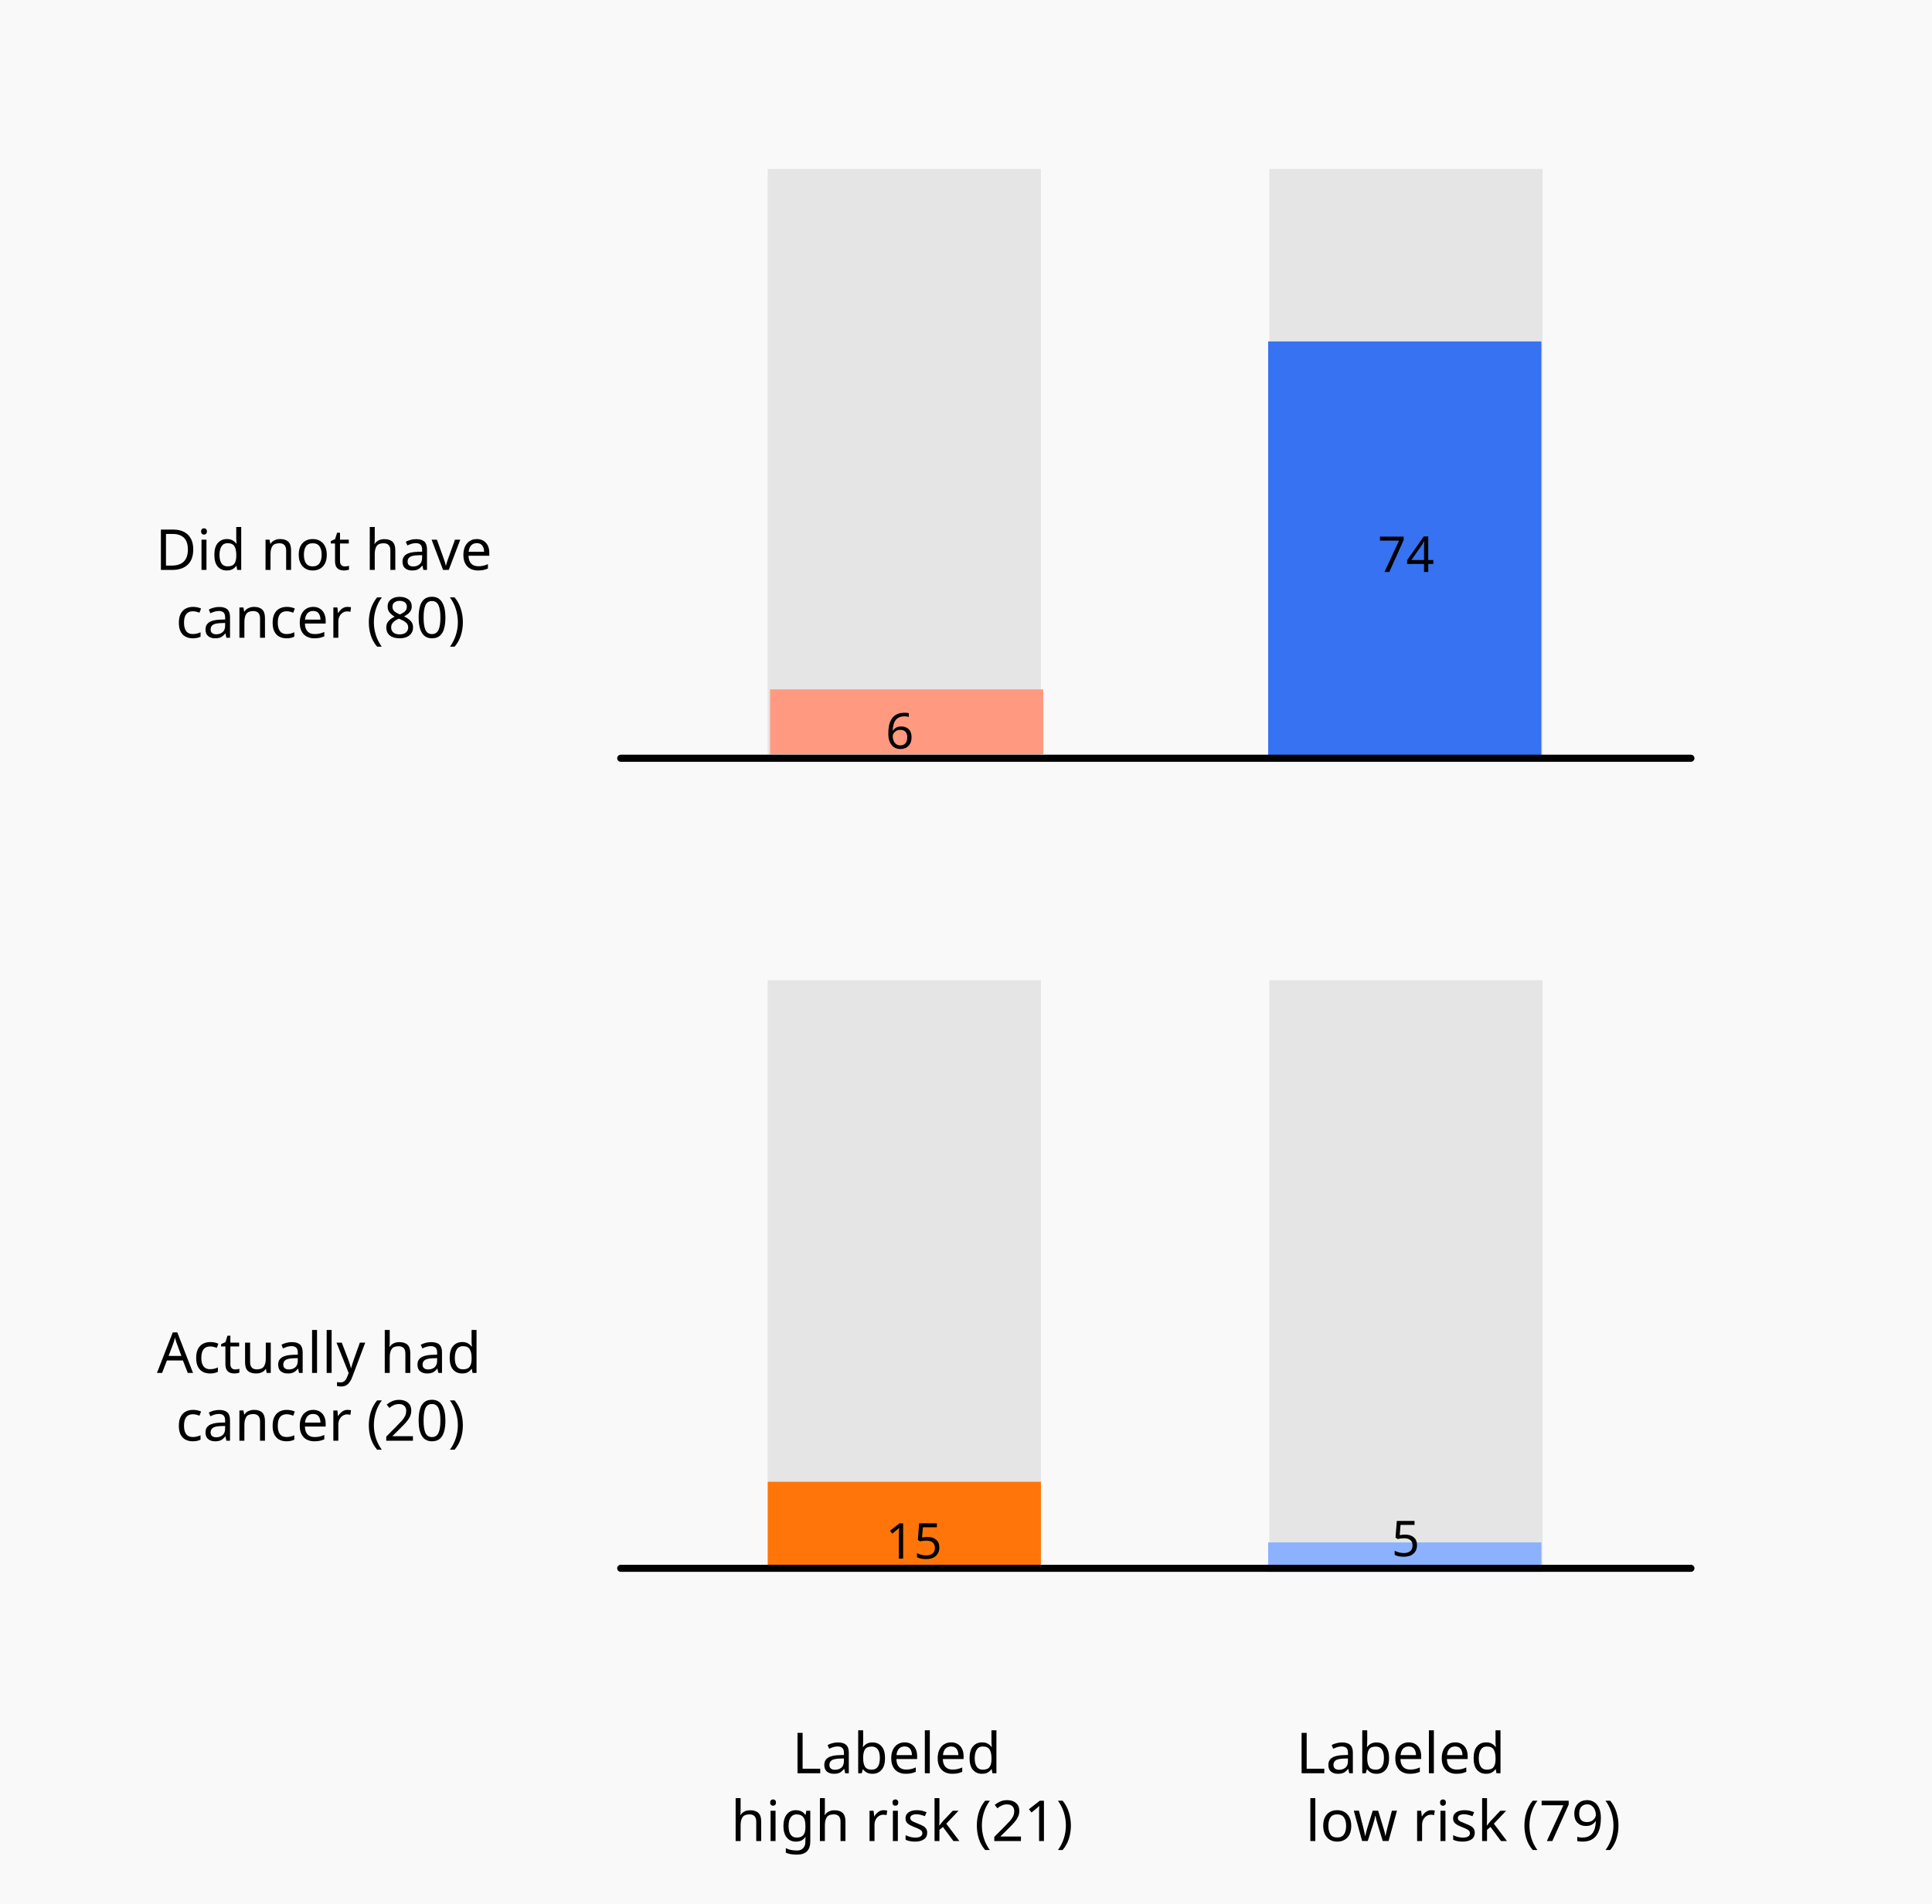
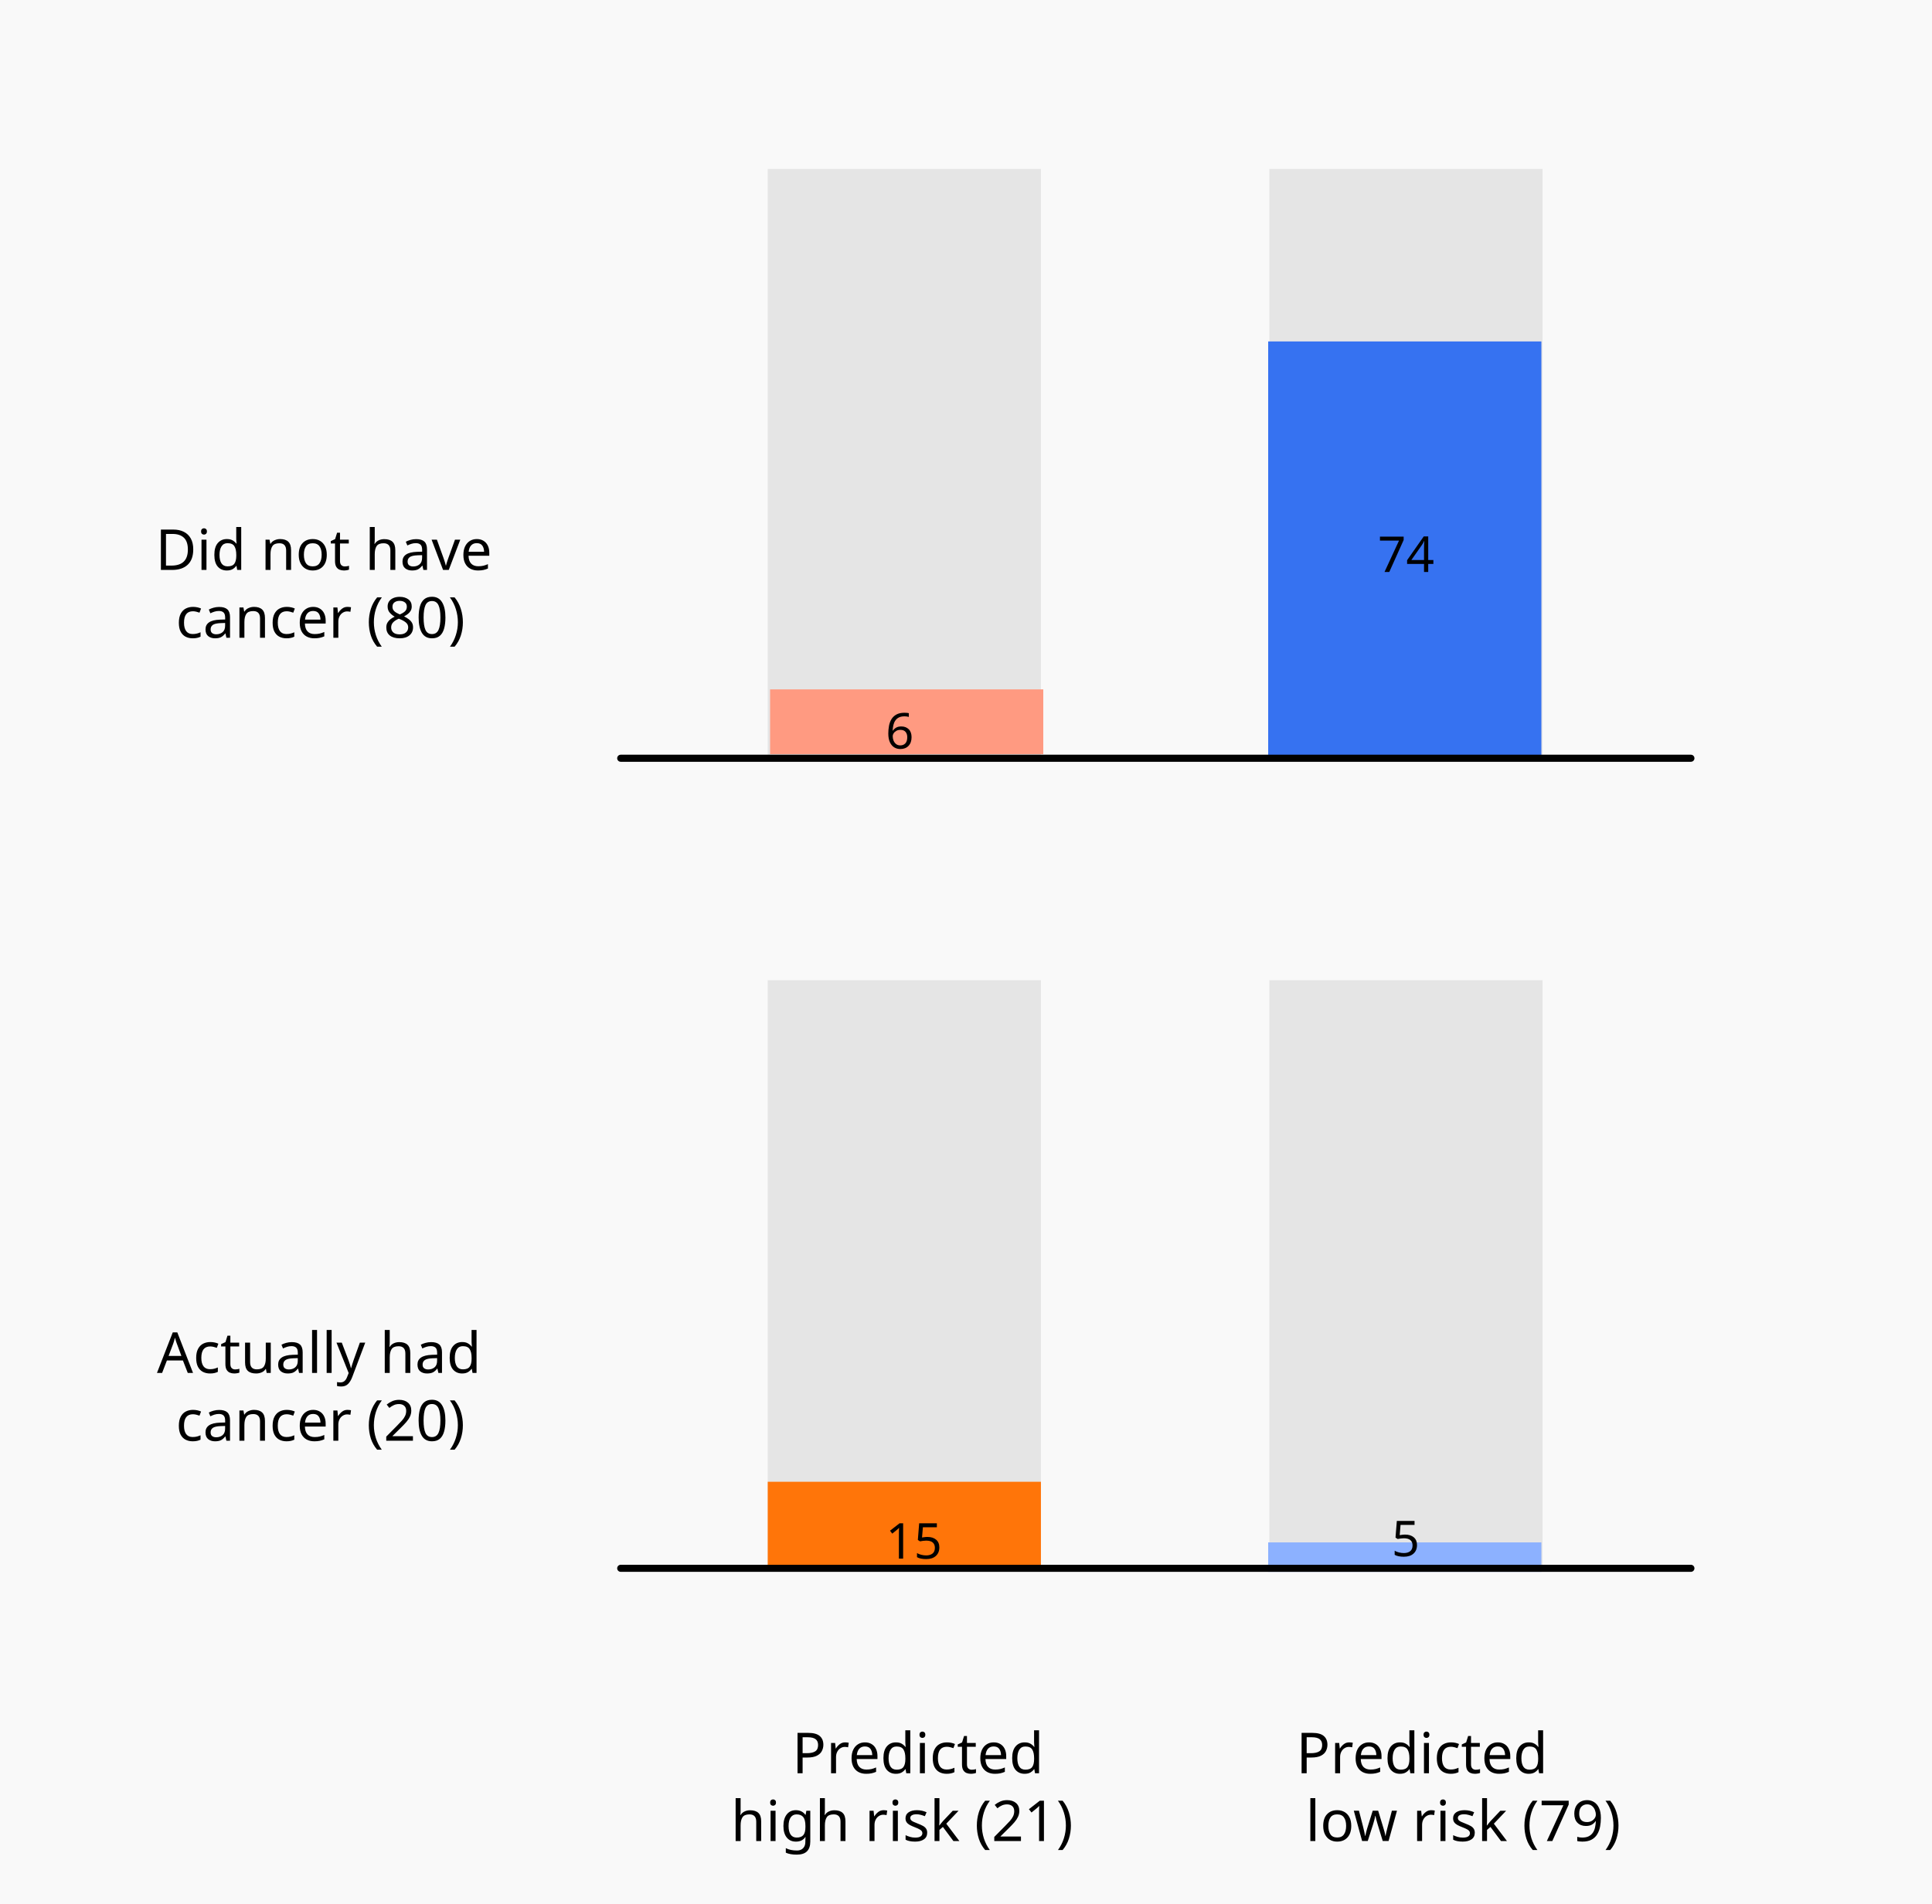
<svg xmlns="http://www.w3.org/2000/svg" version="1.1" id="Layer_1" x="0px" y="0px" viewBox="0 0 820.37 808.35" style="enable-background:new 0 0 820.37 808.35;" xml:space="preserve">
  <style type="text/css">
	.st0{fill:#F9F9F9;}
	.st1{fill:#E5E5E5;}
	.st2{fill:#FF7509;}
    .st3{fill:#FF9A81;}
    .st4{fill:#8CB1FF;}
    .st5{fill:#3672F1;}
	.st6{fill:#FFFFFF;stroke:#000000;stroke-width:3;stroke-linecap:round;stroke-miterlimit:10;}
	.st7{font-family:'Helvetica-Bold';}
	.st8{font-size:24px;}
	.st9{font-size:21px;}
	.st10{fill:#D1D1D1;}
	.st11{fill:none;stroke:#EA8685;stroke-width:26;stroke-miterlimit:10;}
	.st12{fill:none;stroke:#B8E994;stroke-width:26;stroke-miterlimit:10;}
	.st13{fill:none;stroke:#E55039;stroke-width:26;stroke-miterlimit:10;}
	.st14{fill:none;stroke:#62C475;stroke-width:26;stroke-miterlimit:10;}
</style>
  <rect x="-3" y="-5" class="st0" width="827" height="827" />
  <rect x="326" y="416.25" class="st1" width="116" height="250" />
  <rect x="539" y="416.25" class="st1" width="116" height="250" />
  <rect x="326" y="71.75" class="st1" width="116" height="250" />
  <rect x="539" y="71.75" class="st1" width="116" height="250" />
  <rect x="326" y="629.25" class="st2" width="116" height="37.5" />
  <rect x="327" y="292.75" class="st3" width="116" height="27.5" />
  <rect x="538.5" y="655" class="st4" width="116" height="12.5" />
  <rect x="538.5" y="145" class="st5" width="116" height="177.5" />
  <line class="st6" x1="263.57" y1="322" x2="718" y2="322" />
  <line class="st6" x1="263.57" y1="666" x2="718" y2="666" />
  <text transform="matrix(1 0 0 1 336.3218 753.0278)">
-     <tspan x="0" y="0" class="st7 st8">Labeled </tspan>
+     <tspan x="0" y="0" class="st7 st8">Predicted </tspan>
    <tspan x="-26" y="28.8" class="st7 st8">high risk (21)</tspan>
  </text>
  <text transform="matrix(1 0 0 1 550.3589 753.0278)">
-     <tspan x="0" y="0" class="st7 st8">Labeled </tspan>
+     <tspan x="0" y="0" class="st7 st8">Predicted </tspan>
    <tspan x="4" y="28.8" class="st7 st8">low risk (79)</tspan>
  </text>
  <text transform="matrix(1 0 0 1 65.9956 242.0278)">
    <tspan x="0" y="0" class="st7 st8">Did not have</tspan>
    <tspan x="8.64" y="28.8" class="st7 st8">cancer (80)</tspan>
  </text>
  <text transform="matrix(1 0 0 1 66.6519 583.0278)">
    <tspan x="0" y="0" class="st7 st8">Actually had</tspan>
    <tspan x="7.98" y="28.8" class="st7 st8">cancer (20)</tspan>
  </text>
  <text transform="matrix(1 0 0 1 376.0381 317.8843)" class="st7 st9">6</text>
  <text transform="matrix(1 0 0 1 376.0381 661.8843)" class="st7 st9">15</text>
  <text transform="matrix(1 0 0 1 585.0381 242.8843)" class="st7 st9">74</text>
  <text transform="matrix(1 0 0 1 590.8779 660.8843)" class="st7 st9">5</text>
</svg>
